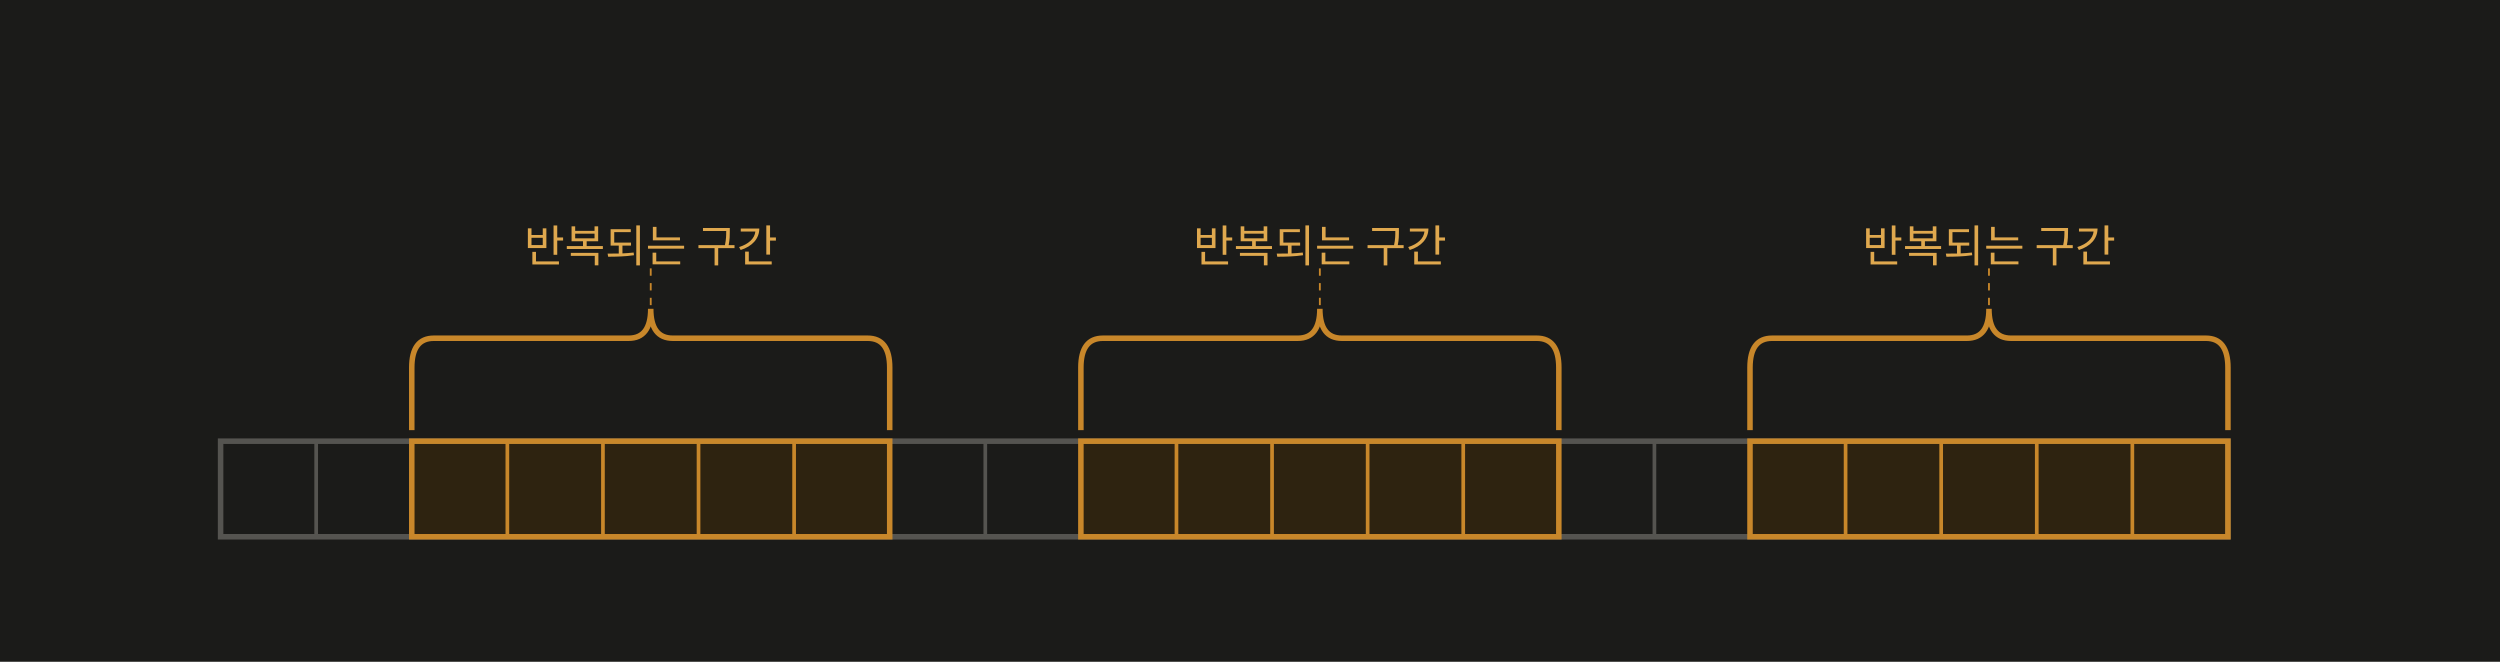
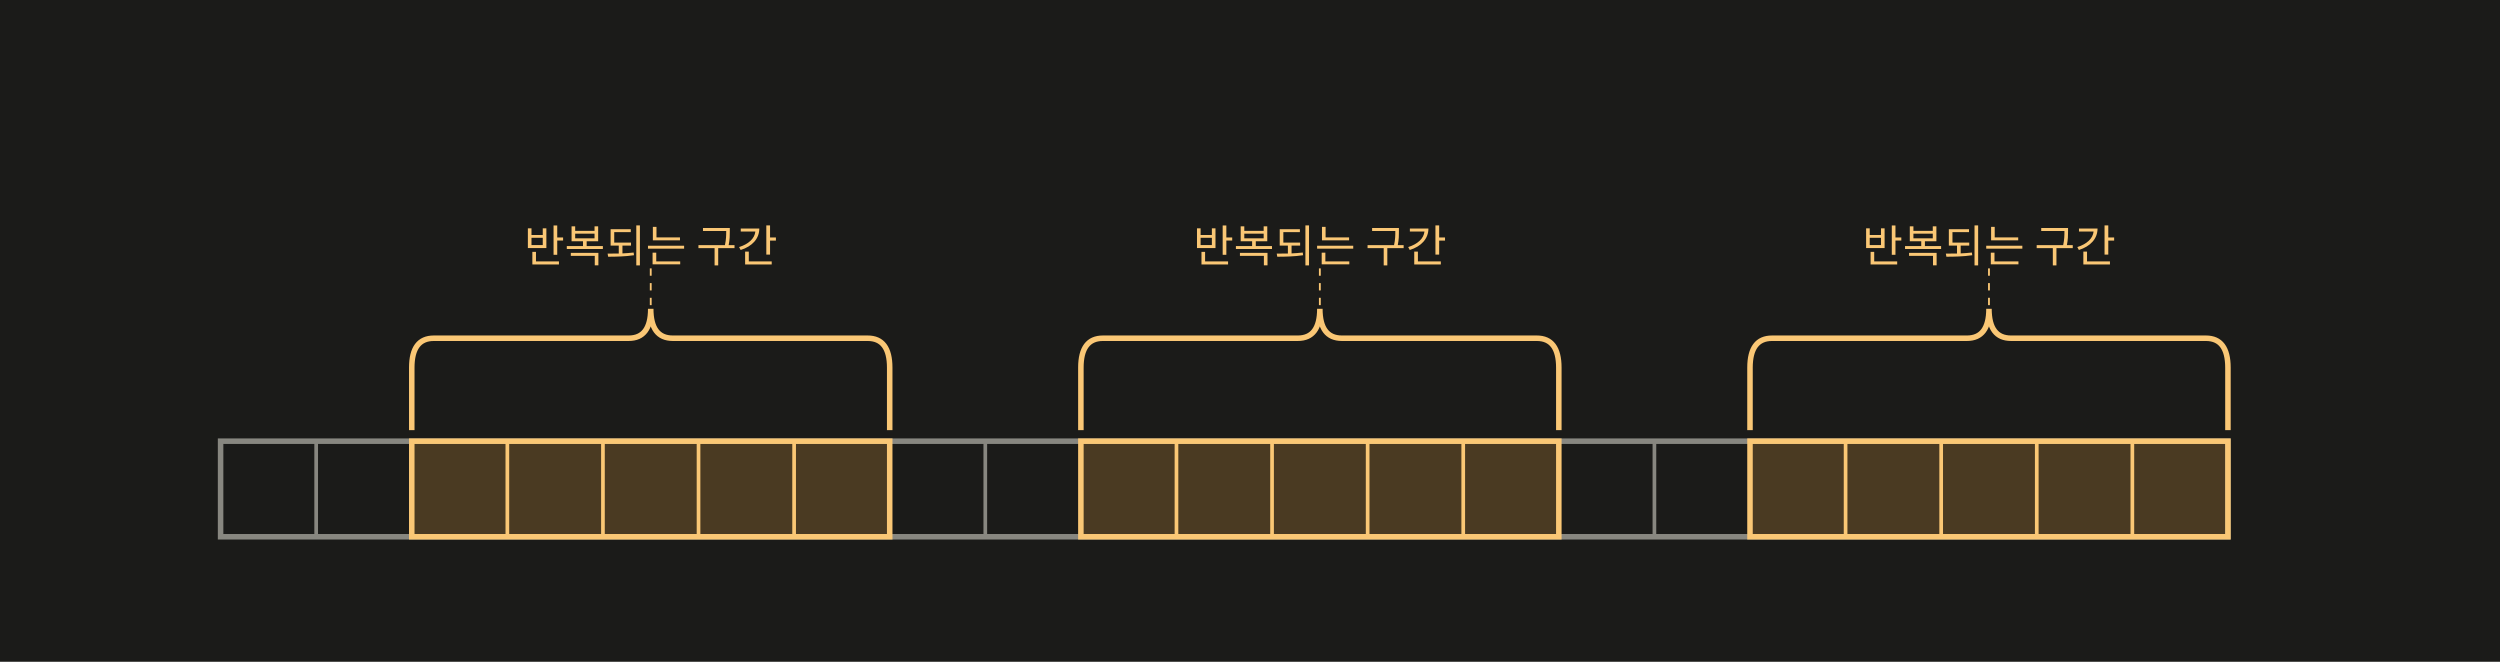
<svg xmlns="http://www.w3.org/2000/svg" font-family="'Pretendard', 'Apple SD Gothic Neo', 'Noto Sans KR', 'Segoe UI', system-ui, -apple-system, sans-serif" width="100%" viewBox="0 0 680 180">
  <rect x="0" y="0" width="680" height="180" fill="#1B1B19" />
-   <rect x="112" y="120" width="130" height="26" fill="#2E2310" />
-   <rect x="294" y="120" width="130" height="26" fill="#2E2310" />
-   <rect x="476" y="120" width="130" height="26" fill="#2E2310" />
-   <rect x="60" y="120" width="546" height="26" fill="none" stroke="#555450" stroke-width="1.5" />
-   <line x1="86" y1="120" x2="86" y2="146" stroke="#555450" stroke-width="1" />
-   <line x1="112" y1="120" x2="112" y2="146" stroke="#C8872A" stroke-width="1" />
-   <line x1="138" y1="120" x2="138" y2="146" stroke="#C8872A" stroke-width="1" />
-   <line x1="164" y1="120" x2="164" y2="146" stroke="#C8872A" stroke-width="1" />
-   <line x1="190" y1="120" x2="190" y2="146" stroke="#C8872A" stroke-width="1" />
-   <line x1="216" y1="120" x2="216" y2="146" stroke="#C8872A" stroke-width="1" />
-   <line x1="242" y1="120" x2="242" y2="146" stroke="#C8872A" stroke-width="1" />
-   <line x1="268" y1="120" x2="268" y2="146" stroke="#555450" stroke-width="1" />
-   <line x1="294" y1="120" x2="294" y2="146" stroke="#C8872A" stroke-width="1" />
-   <line x1="320" y1="120" x2="320" y2="146" stroke="#C8872A" stroke-width="1" />
-   <line x1="346" y1="120" x2="346" y2="146" stroke="#C8872A" stroke-width="1" />
-   <line x1="372" y1="120" x2="372" y2="146" stroke="#C8872A" stroke-width="1" />
-   <line x1="398" y1="120" x2="398" y2="146" stroke="#C8872A" stroke-width="1" />
-   <line x1="424" y1="120" x2="424" y2="146" stroke="#C8872A" stroke-width="1" />
-   <line x1="450" y1="120" x2="450" y2="146" stroke="#555450" stroke-width="1" />
-   <line x1="476" y1="120" x2="476" y2="146" stroke="#C8872A" stroke-width="1" />
-   <line x1="502" y1="120" x2="502" y2="146" stroke="#C8872A" stroke-width="1" />
-   <line x1="528" y1="120" x2="528" y2="146" stroke="#C8872A" stroke-width="1" />
-   <line x1="554" y1="120" x2="554" y2="146" stroke="#C8872A" stroke-width="1" />
-   <line x1="580" y1="120" x2="580" y2="146" stroke="#C8872A" stroke-width="1" />
-   <rect x="112" y="120" width="130" height="26" fill="none" stroke="#C8872A" stroke-width="1.5" />
-   <rect x="294" y="120" width="130" height="26" fill="none" stroke="#C8872A" stroke-width="1.5" />
-   <rect x="476" y="120" width="130" height="26" fill="none" stroke="#C8872A" stroke-width="1.5" />
-   <path d="M112,117 L112,100 Q112,92 118,92 L171,92 Q177,92 177,84 Q177,92 183,92 L236,92 Q242,92 242,100 L242,117" fill="none" stroke="#C8872A" stroke-width="1.5" />
-   <path d="M294,117 L294,100 Q294,92 300,92 L353,92 Q359,92 359,84 Q359,92 365,92 L418,92 Q424,92 424,100 L424,117" fill="none" stroke="#C8872A" stroke-width="1.5" />
-   <path d="M476,117 L476,100 Q476,92 482,92 L535,92 Q541,92 541,84 Q541,92 547,92 L600,92 Q606,92 606,100 L606,117" fill="none" stroke="#C8872A" stroke-width="1.5" />
-   <text x="177" y="66" font-size="12" fill="#DFA84E" text-anchor="middle" dominant-baseline="central">반복되는 구간</text>
-   <line x1="177" y1="73" x2="177" y2="84" stroke="#C8872A" stroke-width="0.5" stroke-dasharray="2,2" />
-   <text x="359" y="66" font-size="12" fill="#DFA84E" text-anchor="middle" dominant-baseline="central">반복되는 구간</text>
-   <line x1="359" y1="73" x2="359" y2="84" stroke="#C8872A" stroke-width="0.5" stroke-dasharray="2,2" />
-   <text x="541" y="66" font-size="12" fill="#DFA84E" text-anchor="middle" dominant-baseline="central">반복되는 구간</text>
-   <line x1="541" y1="73" x2="541" y2="84" stroke="#C8872A" stroke-width="0.5" stroke-dasharray="2,2" />
+   <rect x="112" y="120" width="130" height="26" fill="#4A3A22" />
+   <rect x="294" y="120" width="130" height="26" fill="#4A3A22" />
+   <rect x="476" y="120" width="130" height="26" fill="#4A3A22" />
+   <rect x="60" y="120" width="546" height="26" fill="none" stroke="#888780" stroke-width="1.5" />
+   <line x1="86" y1="120" x2="86" y2="146" stroke="#888780" stroke-width="1" />
+   <line x1="112" y1="120" x2="112" y2="146" stroke="#FAC775" stroke-width="1" />
+   <line x1="138" y1="120" x2="138" y2="146" stroke="#FAC775" stroke-width="1" />
+   <line x1="164" y1="120" x2="164" y2="146" stroke="#FAC775" stroke-width="1" />
+   <line x1="190" y1="120" x2="190" y2="146" stroke="#FAC775" stroke-width="1" />
+   <line x1="216" y1="120" x2="216" y2="146" stroke="#FAC775" stroke-width="1" />
+   <line x1="242" y1="120" x2="242" y2="146" stroke="#FAC775" stroke-width="1" />
+   <line x1="268" y1="120" x2="268" y2="146" stroke="#888780" stroke-width="1" />
+   <line x1="294" y1="120" x2="294" y2="146" stroke="#FAC775" stroke-width="1" />
+   <line x1="320" y1="120" x2="320" y2="146" stroke="#FAC775" stroke-width="1" />
+   <line x1="346" y1="120" x2="346" y2="146" stroke="#FAC775" stroke-width="1" />
+   <line x1="372" y1="120" x2="372" y2="146" stroke="#FAC775" stroke-width="1" />
+   <line x1="398" y1="120" x2="398" y2="146" stroke="#FAC775" stroke-width="1" />
+   <line x1="424" y1="120" x2="424" y2="146" stroke="#FAC775" stroke-width="1" />
+   <line x1="450" y1="120" x2="450" y2="146" stroke="#888780" stroke-width="1" />
+   <line x1="476" y1="120" x2="476" y2="146" stroke="#FAC775" stroke-width="1" />
+   <line x1="502" y1="120" x2="502" y2="146" stroke="#FAC775" stroke-width="1" />
+   <line x1="528" y1="120" x2="528" y2="146" stroke="#FAC775" stroke-width="1" />
+   <line x1="554" y1="120" x2="554" y2="146" stroke="#FAC775" stroke-width="1" />
+   <line x1="580" y1="120" x2="580" y2="146" stroke="#FAC775" stroke-width="1" />
+   <rect x="112" y="120" width="130" height="26" fill="none" stroke="#FAC775" stroke-width="1.5" />
+   <rect x="294" y="120" width="130" height="26" fill="none" stroke="#FAC775" stroke-width="1.5" />
+   <rect x="476" y="120" width="130" height="26" fill="none" stroke="#FAC775" stroke-width="1.5" />
+   <path d="M112,117 L112,100 Q112,92 118,92 L171,92 Q177,92 177,84 Q177,92 183,92 L236,92 Q242,92 242,100 L242,117" fill="none" stroke="#FAC775" stroke-width="1.5" />
+   <path d="M294,117 L294,100 Q294,92 300,92 L353,92 Q359,92 359,84 Q359,92 365,92 L418,92 Q424,92 424,100 L424,117" fill="none" stroke="#FAC775" stroke-width="1.5" />
+   <path d="M476,117 L476,100 Q476,92 482,92 L535,92 Q541,92 541,84 Q541,92 547,92 L600,92 Q606,92 606,100 L606,117" fill="none" stroke="#FAC775" stroke-width="1.5" />
+   <text x="177" y="66" font-size="12" fill="#FAC775" text-anchor="middle" dominant-baseline="central">반복되는 구간</text>
+   <line x1="177" y1="73" x2="177" y2="84" stroke="#FAC775" stroke-width="0.5" stroke-dasharray="2,2" />
+   <text x="359" y="66" font-size="12" fill="#FAC775" text-anchor="middle" dominant-baseline="central">반복되는 구간</text>
+   <line x1="359" y1="73" x2="359" y2="84" stroke="#FAC775" stroke-width="0.5" stroke-dasharray="2,2" />
+   <text x="541" y="66" font-size="12" fill="#FAC775" text-anchor="middle" dominant-baseline="central">반복되는 구간</text>
+   <line x1="541" y1="73" x2="541" y2="84" stroke="#FAC775" stroke-width="0.5" stroke-dasharray="2,2" />
</svg>
